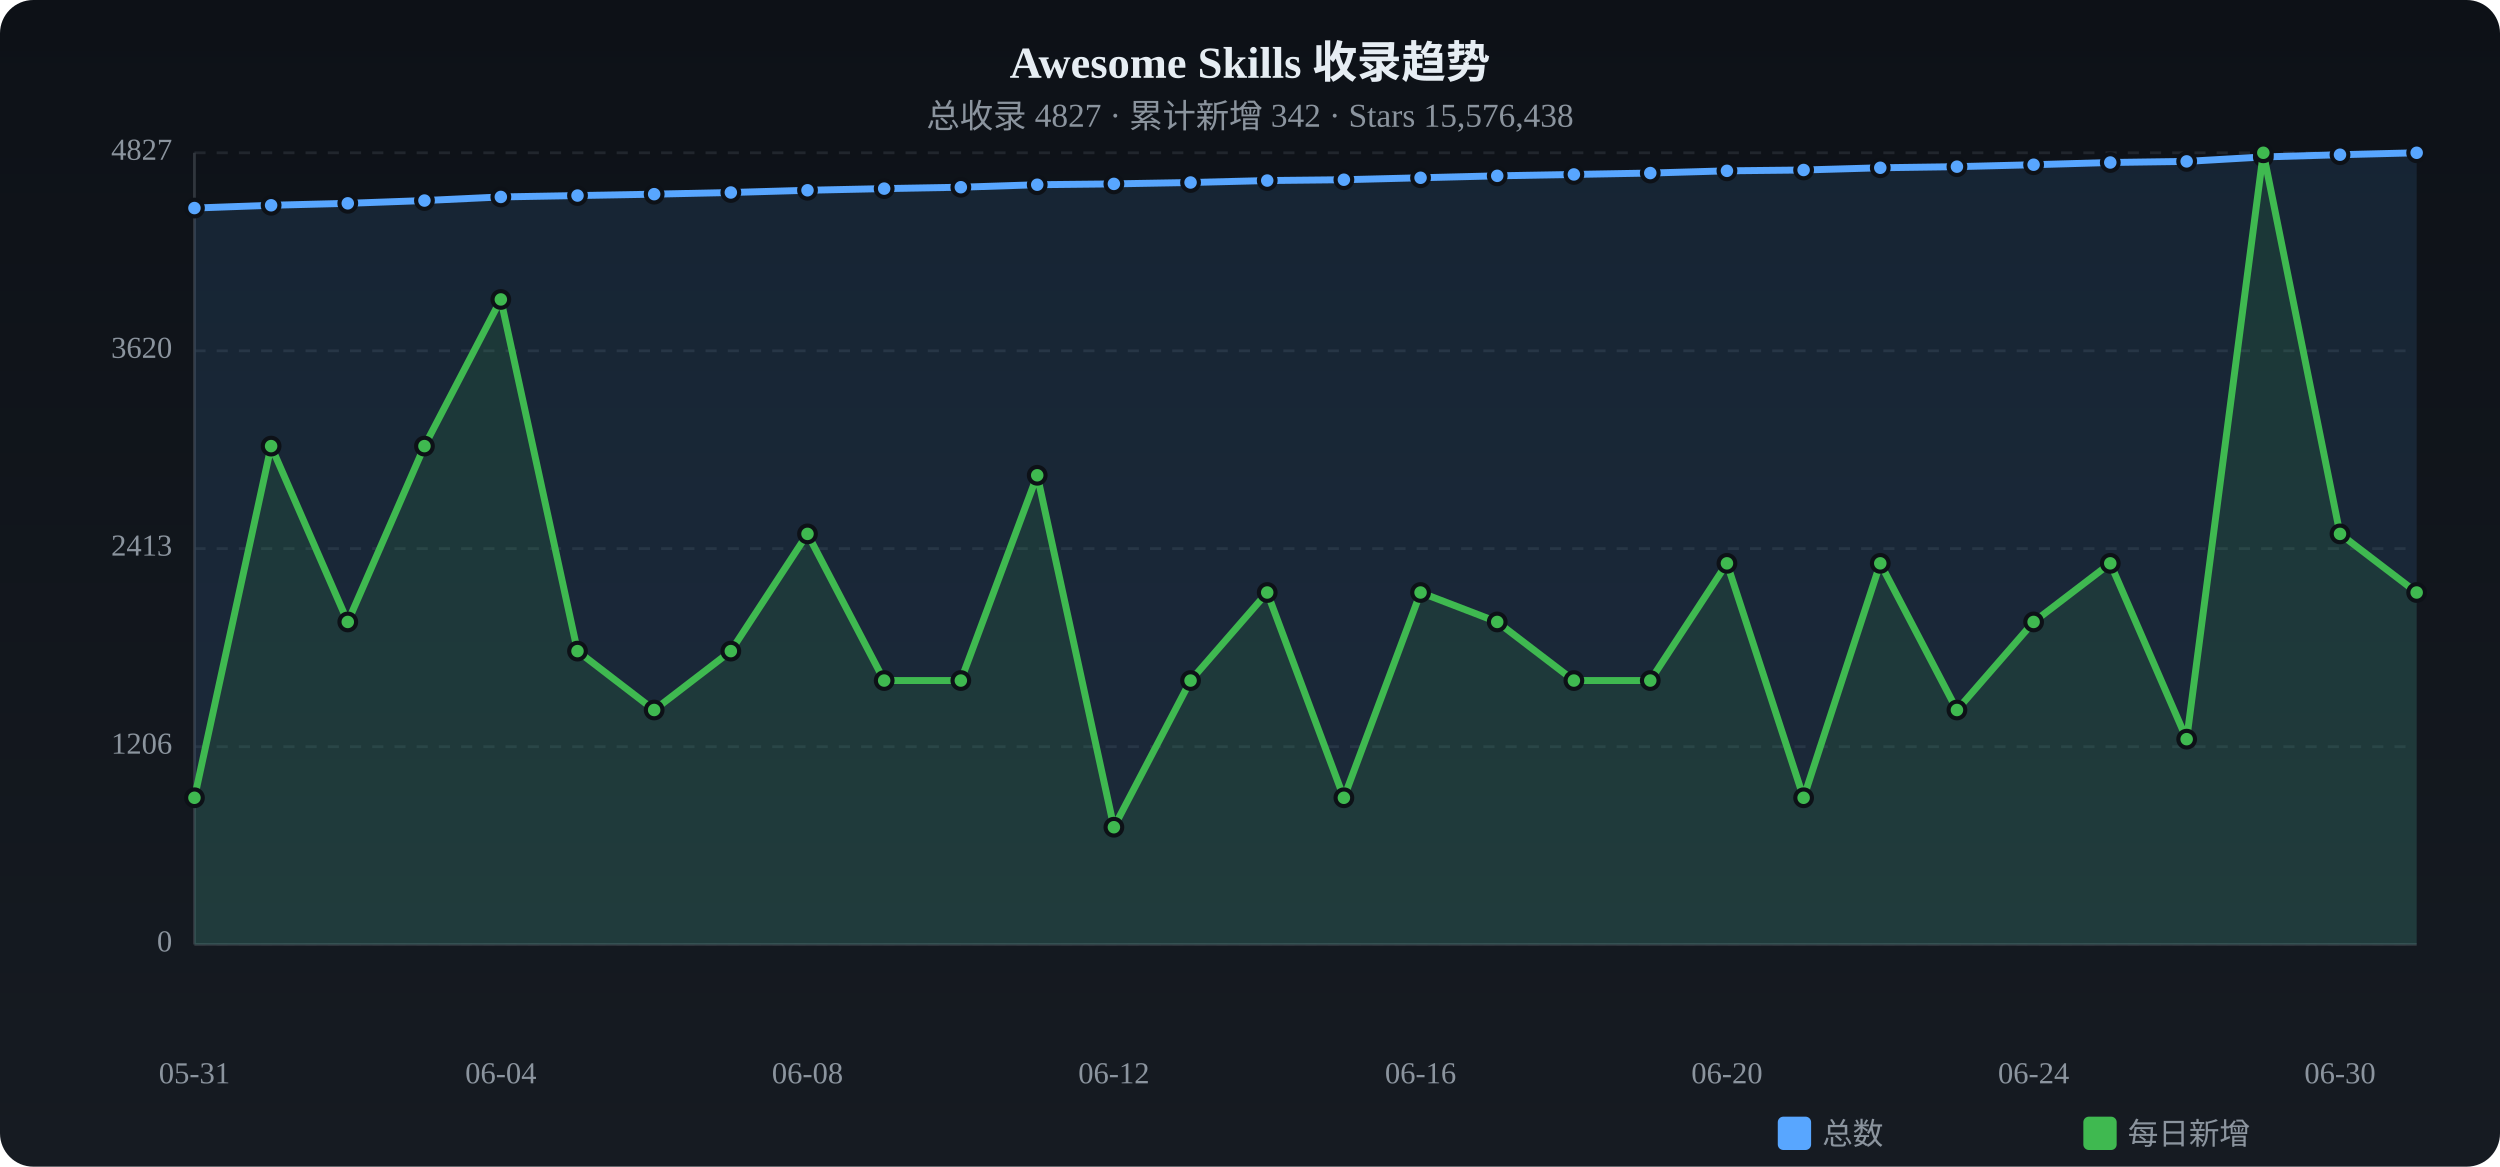
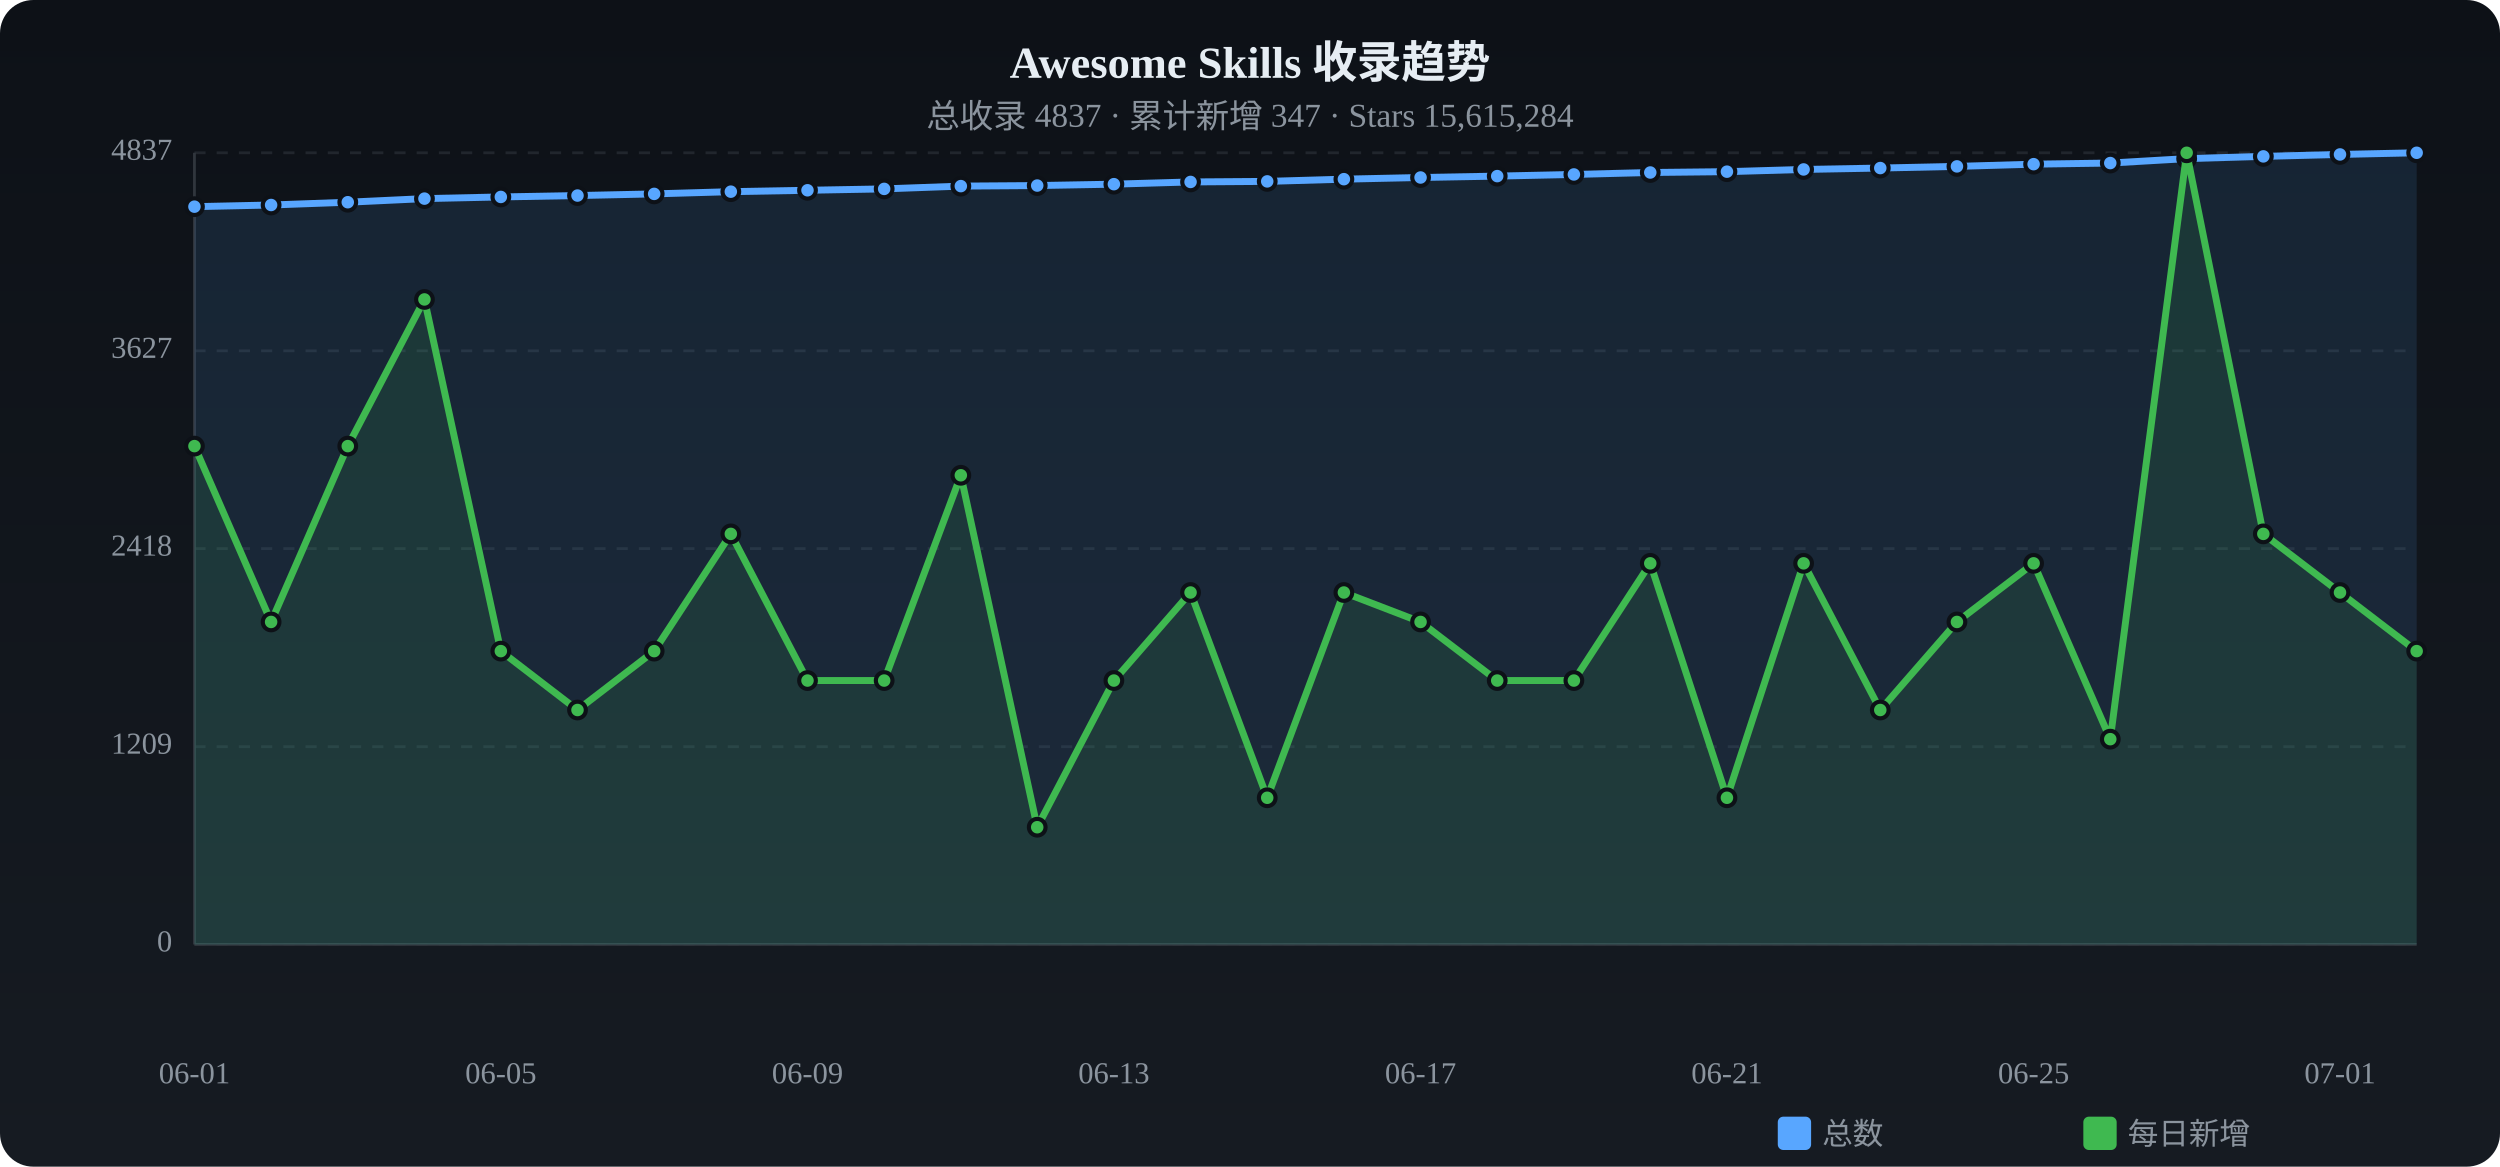
<svg xmlns="http://www.w3.org/2000/svg" viewBox="0 0 900 420" width="900" height="420">
  <defs>
    <linearGradient id="tbg" x1="0%" y1="0%" x2="0%" y2="100%">
      <stop offset="0%" stop-color="#0d1117" />
      <stop offset="100%" stop-color="#161b22" />
    </linearGradient>
  </defs>
  <rect width="900" height="420" rx="12" fill="url(#tbg)" />
  <text x="450.0" y="28" text-anchor="middle" fill="#e6edf3" font-size="16" font-weight="bold">Awesome Skills 收录趋势</text>
-   <text x="450.0" y="46" text-anchor="middle" fill="#8b949e" font-size="12">总收录 4827 · 累计新增 342 · Stars 15,576,438</text>
+   <text x="450.0" y="46" text-anchor="middle" fill="#8b949e" font-size="12">总收录 4837 · 累计新增 347 · Stars 15,615,284</text>
  <text x="62" y="340.0" text-anchor="end" fill="#8b949e" font-size="11" dominant-baseline="middle">0</text>
  <line x1="70" y1="340.0" x2="870" y2="340.0" stroke="#21262d" stroke-dasharray="4 4" />
-   <text x="62" y="268.8" text-anchor="end" fill="#8b949e" font-size="11" dominant-baseline="middle">1206</text>
+   <text x="62" y="268.8" text-anchor="end" fill="#8b949e" font-size="11" dominant-baseline="middle">1209</text>
  <line x1="70" y1="268.8" x2="870" y2="268.8" stroke="#21262d" stroke-dasharray="4 4" />
-   <text x="62" y="197.5" text-anchor="end" fill="#8b949e" font-size="11" dominant-baseline="middle">2413</text>
+   <text x="62" y="197.5" text-anchor="end" fill="#8b949e" font-size="11" dominant-baseline="middle">2418</text>
  <line x1="70" y1="197.5" x2="870" y2="197.5" stroke="#21262d" stroke-dasharray="4 4" />
-   <text x="62" y="126.3" text-anchor="end" fill="#8b949e" font-size="11" dominant-baseline="middle">3620</text>
+   <text x="62" y="126.3" text-anchor="end" fill="#8b949e" font-size="11" dominant-baseline="middle">3627</text>
  <line x1="70" y1="126.3" x2="870" y2="126.3" stroke="#21262d" stroke-dasharray="4 4" />
-   <text x="62" y="55.0" text-anchor="end" fill="#8b949e" font-size="11" dominant-baseline="middle">4827</text>
+   <text x="62" y="55.0" text-anchor="end" fill="#8b949e" font-size="11" dominant-baseline="middle">4837</text>
  <line x1="70" y1="55.0" x2="870" y2="55.0" stroke="#21262d" stroke-dasharray="4 4" />
  <line x1="70" y1="55" x2="70" y2="340" stroke="#30363d" />
  <line x1="70" y1="340" x2="870" y2="340" stroke="#30363d" />
-   <path d="M70.0,74.9 L97.6,73.9 L125.2,73.2 L152.8,72.2 L180.3,70.9 L207.9,70.4 L235.5,69.9 L263.1,69.3 L290.7,68.5 L318.3,67.9 L345.9,67.4 L373.4,66.5 L401.0,66.2 L428.6,65.7 L456.2,65.0 L483.8,64.7 L511.4,64.0 L539.0,63.3 L566.6,62.8 L594.1,62.3 L621.7,61.5 L649.3,61.2 L676.9,60.4 L704.5,60.0 L732.1,59.3 L759.7,58.5 L787.2,58.1 L814.8,56.5 L842.4,55.7 L870.0,55.0 L870.0,340 L70.0,340 Z" fill="#58a6ff" opacity="0.12" />
-   <polyline points="70.0,74.9 97.6,73.9 125.2,73.2 152.8,72.2 180.3,70.9 207.9,70.4 235.5,69.9 263.1,69.3 290.7,68.5 318.3,67.9 345.9,67.4 373.4,66.5 401.0,66.2 428.6,65.7 456.2,65.0 483.8,64.7 511.4,64.0 539.0,63.3 566.6,62.8 594.1,62.3 621.7,61.5 649.3,61.2 676.9,60.4 704.5,60.0 732.1,59.3 759.7,58.5 787.2,58.1 814.8,56.5 842.4,55.7 870.0,55.0" fill="none" stroke="#58a6ff" stroke-width="2.5" stroke-linecap="round" stroke-linejoin="round" />
-   <circle cx="70.0" cy="74.9" r="3" fill="#58a6ff" stroke="#0d1117" stroke-width="1.5" />
-   <circle cx="97.6" cy="73.9" r="3" fill="#58a6ff" stroke="#0d1117" stroke-width="1.5" />
-   <circle cx="125.2" cy="73.2" r="3" fill="#58a6ff" stroke="#0d1117" stroke-width="1.5" />
-   <circle cx="152.8" cy="72.2" r="3" fill="#58a6ff" stroke="#0d1117" stroke-width="1.5" />
+   <path d="M70.0,74.4 L97.6,73.8 L125.2,72.8 L152.8,71.5 L180.3,70.9 L207.9,70.4 L235.5,69.8 L263.1,69.0 L290.7,68.5 L318.3,68.0 L345.9,67.0 L373.4,66.8 L401.0,66.3 L428.6,65.5 L456.2,65.3 L483.8,64.5 L511.4,63.9 L539.0,63.4 L566.6,62.8 L594.1,62.1 L621.7,61.8 L649.3,61.0 L676.9,60.5 L704.5,59.9 L732.1,59.1 L759.7,58.7 L787.2,57.1 L814.8,56.3 L842.4,55.6 L870.0,55.0 L870.0,340 L70.0,340 Z" fill="#58a6ff" opacity="0.12" />
+   <polyline points="70.0,74.4 97.6,73.8 125.2,72.8 152.8,71.5 180.3,70.9 207.9,70.4 235.5,69.8 263.1,69.0 290.7,68.5 318.3,68.0 345.9,67.0 373.4,66.8 401.0,66.3 428.6,65.5 456.2,65.3 483.8,64.5 511.4,63.9 539.0,63.4 566.6,62.8 594.1,62.1 621.7,61.8 649.3,61.0 676.9,60.5 704.5,59.9 732.1,59.1 759.7,58.7 787.2,57.1 814.8,56.3 842.4,55.6 870.0,55.0" fill="none" stroke="#58a6ff" stroke-width="2.5" stroke-linecap="round" stroke-linejoin="round" />
+   <circle cx="70.0" cy="74.4" r="3" fill="#58a6ff" stroke="#0d1117" stroke-width="1.5" />
+   <circle cx="97.6" cy="73.8" r="3" fill="#58a6ff" stroke="#0d1117" stroke-width="1.5" />
+   <circle cx="125.2" cy="72.8" r="3" fill="#58a6ff" stroke="#0d1117" stroke-width="1.5" />
+   <circle cx="152.8" cy="71.5" r="3" fill="#58a6ff" stroke="#0d1117" stroke-width="1.5" />
  <circle cx="180.3" cy="70.9" r="3" fill="#58a6ff" stroke="#0d1117" stroke-width="1.5" />
  <circle cx="207.9" cy="70.4" r="3" fill="#58a6ff" stroke="#0d1117" stroke-width="1.5" />
-   <circle cx="235.5" cy="69.9" r="3" fill="#58a6ff" stroke="#0d1117" stroke-width="1.5" />
-   <circle cx="263.1" cy="69.3" r="3" fill="#58a6ff" stroke="#0d1117" stroke-width="1.5" />
+   <circle cx="235.5" cy="69.8" r="3" fill="#58a6ff" stroke="#0d1117" stroke-width="1.5" />
+   <circle cx="263.1" cy="69.0" r="3" fill="#58a6ff" stroke="#0d1117" stroke-width="1.5" />
  <circle cx="290.7" cy="68.5" r="3" fill="#58a6ff" stroke="#0d1117" stroke-width="1.5" />
-   <circle cx="318.3" cy="67.9" r="3" fill="#58a6ff" stroke="#0d1117" stroke-width="1.5" />
-   <circle cx="345.9" cy="67.4" r="3" fill="#58a6ff" stroke="#0d1117" stroke-width="1.5" />
-   <circle cx="373.4" cy="66.5" r="3" fill="#58a6ff" stroke="#0d1117" stroke-width="1.5" />
-   <circle cx="401.0" cy="66.2" r="3" fill="#58a6ff" stroke="#0d1117" stroke-width="1.5" />
-   <circle cx="428.6" cy="65.7" r="3" fill="#58a6ff" stroke="#0d1117" stroke-width="1.5" />
-   <circle cx="456.2" cy="65.0" r="3" fill="#58a6ff" stroke="#0d1117" stroke-width="1.5" />
-   <circle cx="483.8" cy="64.7" r="3" fill="#58a6ff" stroke="#0d1117" stroke-width="1.5" />
-   <circle cx="511.4" cy="64.0" r="3" fill="#58a6ff" stroke="#0d1117" stroke-width="1.5" />
-   <circle cx="539.0" cy="63.3" r="3" fill="#58a6ff" stroke="#0d1117" stroke-width="1.5" />
+   <circle cx="318.3" cy="68.0" r="3" fill="#58a6ff" stroke="#0d1117" stroke-width="1.5" />
+   <circle cx="345.9" cy="67.0" r="3" fill="#58a6ff" stroke="#0d1117" stroke-width="1.5" />
+   <circle cx="373.4" cy="66.8" r="3" fill="#58a6ff" stroke="#0d1117" stroke-width="1.5" />
+   <circle cx="401.0" cy="66.3" r="3" fill="#58a6ff" stroke="#0d1117" stroke-width="1.5" />
+   <circle cx="428.6" cy="65.5" r="3" fill="#58a6ff" stroke="#0d1117" stroke-width="1.5" />
+   <circle cx="456.2" cy="65.3" r="3" fill="#58a6ff" stroke="#0d1117" stroke-width="1.5" />
+   <circle cx="483.8" cy="64.5" r="3" fill="#58a6ff" stroke="#0d1117" stroke-width="1.5" />
+   <circle cx="511.4" cy="63.9" r="3" fill="#58a6ff" stroke="#0d1117" stroke-width="1.5" />
+   <circle cx="539.0" cy="63.4" r="3" fill="#58a6ff" stroke="#0d1117" stroke-width="1.5" />
  <circle cx="566.6" cy="62.8" r="3" fill="#58a6ff" stroke="#0d1117" stroke-width="1.5" />
-   <circle cx="594.1" cy="62.3" r="3" fill="#58a6ff" stroke="#0d1117" stroke-width="1.5" />
-   <circle cx="621.7" cy="61.5" r="3" fill="#58a6ff" stroke="#0d1117" stroke-width="1.5" />
-   <circle cx="649.3" cy="61.2" r="3" fill="#58a6ff" stroke="#0d1117" stroke-width="1.5" />
-   <circle cx="676.9" cy="60.4" r="3" fill="#58a6ff" stroke="#0d1117" stroke-width="1.5" />
-   <circle cx="704.5" cy="60.0" r="3" fill="#58a6ff" stroke="#0d1117" stroke-width="1.5" />
-   <circle cx="732.1" cy="59.3" r="3" fill="#58a6ff" stroke="#0d1117" stroke-width="1.5" />
-   <circle cx="759.7" cy="58.5" r="3" fill="#58a6ff" stroke="#0d1117" stroke-width="1.5" />
-   <circle cx="787.2" cy="58.1" r="3" fill="#58a6ff" stroke="#0d1117" stroke-width="1.5" />
-   <circle cx="814.8" cy="56.5" r="3" fill="#58a6ff" stroke="#0d1117" stroke-width="1.5" />
-   <circle cx="842.4" cy="55.7" r="3" fill="#58a6ff" stroke="#0d1117" stroke-width="1.5" />
+   <circle cx="594.1" cy="62.1" r="3" fill="#58a6ff" stroke="#0d1117" stroke-width="1.5" />
+   <circle cx="621.7" cy="61.8" r="3" fill="#58a6ff" stroke="#0d1117" stroke-width="1.5" />
+   <circle cx="649.3" cy="61.0" r="3" fill="#58a6ff" stroke="#0d1117" stroke-width="1.5" />
+   <circle cx="676.9" cy="60.5" r="3" fill="#58a6ff" stroke="#0d1117" stroke-width="1.5" />
+   <circle cx="704.5" cy="59.9" r="3" fill="#58a6ff" stroke="#0d1117" stroke-width="1.5" />
+   <circle cx="732.1" cy="59.1" r="3" fill="#58a6ff" stroke="#0d1117" stroke-width="1.5" />
+   <circle cx="759.7" cy="58.7" r="3" fill="#58a6ff" stroke="#0d1117" stroke-width="1.5" />
+   <circle cx="787.2" cy="57.1" r="3" fill="#58a6ff" stroke="#0d1117" stroke-width="1.5" />
+   <circle cx="814.8" cy="56.3" r="3" fill="#58a6ff" stroke="#0d1117" stroke-width="1.5" />
+   <circle cx="842.4" cy="55.6" r="3" fill="#58a6ff" stroke="#0d1117" stroke-width="1.5" />
  <circle cx="870.0" cy="55.0" r="3" fill="#58a6ff" stroke="#0d1117" stroke-width="1.5" />
-   <path d="M70.0,287.2 L97.6,160.6 L125.2,223.9 L152.8,160.6 L180.3,107.8 L207.9,234.4 L235.5,255.6 L263.1,234.4 L290.7,192.2 L318.3,245.0 L345.9,245.0 L373.4,171.1 L401.0,297.8 L428.6,245.0 L456.2,213.3 L483.8,287.2 L511.4,213.3 L539.0,223.9 L566.6,245.0 L594.1,245.0 L621.7,202.8 L649.3,287.2 L676.9,202.8 L704.5,255.6 L732.1,223.9 L759.7,202.8 L787.2,266.1 L814.8,55.0 L842.4,192.2 L870.0,213.3 L870.0,340 L70.0,340 Z" fill="#3fb950" opacity="0.12" />
-   <polyline points="70.0,287.2 97.6,160.6 125.2,223.9 152.8,160.6 180.3,107.8 207.9,234.4 235.5,255.6 263.1,234.4 290.7,192.2 318.3,245.0 345.9,245.0 373.4,171.1 401.0,297.8 428.6,245.0 456.2,213.3 483.8,287.2 511.4,213.3 539.0,223.9 566.6,245.0 594.1,245.0 621.7,202.8 649.3,287.2 676.9,202.8 704.5,255.6 732.1,223.9 759.7,202.8 787.2,266.1 814.8,55.0 842.4,192.2 870.0,213.3" fill="none" stroke="#3fb950" stroke-width="2.5" stroke-linecap="round" stroke-linejoin="round" />
-   <circle cx="70.0" cy="287.2" r="3" fill="#3fb950" stroke="#0d1117" stroke-width="1.5" />
-   <circle cx="97.6" cy="160.6" r="3" fill="#3fb950" stroke="#0d1117" stroke-width="1.5" />
-   <circle cx="125.2" cy="223.9" r="3" fill="#3fb950" stroke="#0d1117" stroke-width="1.5" />
-   <circle cx="152.8" cy="160.6" r="3" fill="#3fb950" stroke="#0d1117" stroke-width="1.5" />
-   <circle cx="180.3" cy="107.8" r="3" fill="#3fb950" stroke="#0d1117" stroke-width="1.5" />
-   <circle cx="207.9" cy="234.4" r="3" fill="#3fb950" stroke="#0d1117" stroke-width="1.5" />
-   <circle cx="235.5" cy="255.6" r="3" fill="#3fb950" stroke="#0d1117" stroke-width="1.5" />
-   <circle cx="263.1" cy="234.4" r="3" fill="#3fb950" stroke="#0d1117" stroke-width="1.5" />
-   <circle cx="290.7" cy="192.2" r="3" fill="#3fb950" stroke="#0d1117" stroke-width="1.5" />
+   <path d="M70.0,160.6 L97.6,223.9 L125.2,160.6 L152.8,107.8 L180.3,234.4 L207.9,255.6 L235.5,234.4 L263.1,192.2 L290.7,245.0 L318.3,245.0 L345.9,171.1 L373.4,297.8 L401.0,245.0 L428.6,213.3 L456.2,287.2 L483.8,213.3 L511.4,223.9 L539.0,245.0 L566.6,245.0 L594.1,202.8 L621.7,287.2 L649.3,202.8 L676.9,255.6 L704.5,223.9 L732.1,202.8 L759.7,266.1 L787.2,55.0 L814.8,192.2 L842.4,213.3 L870.0,234.4 L870.0,340 L70.0,340 Z" fill="#3fb950" opacity="0.12" />
+   <polyline points="70.0,160.6 97.6,223.9 125.2,160.6 152.8,107.8 180.3,234.4 207.9,255.6 235.5,234.4 263.1,192.2 290.7,245.0 318.3,245.0 345.9,171.1 373.4,297.8 401.0,245.0 428.6,213.3 456.2,287.2 483.8,213.3 511.4,223.9 539.0,245.0 566.6,245.0 594.1,202.8 621.7,287.2 649.3,202.8 676.9,255.6 704.5,223.9 732.1,202.8 759.7,266.1 787.2,55.0 814.8,192.2 842.4,213.3 870.0,234.4" fill="none" stroke="#3fb950" stroke-width="2.5" stroke-linecap="round" stroke-linejoin="round" />
+   <circle cx="70.0" cy="160.6" r="3" fill="#3fb950" stroke="#0d1117" stroke-width="1.5" />
+   <circle cx="97.6" cy="223.9" r="3" fill="#3fb950" stroke="#0d1117" stroke-width="1.5" />
+   <circle cx="125.2" cy="160.6" r="3" fill="#3fb950" stroke="#0d1117" stroke-width="1.5" />
+   <circle cx="152.8" cy="107.8" r="3" fill="#3fb950" stroke="#0d1117" stroke-width="1.5" />
+   <circle cx="180.3" cy="234.4" r="3" fill="#3fb950" stroke="#0d1117" stroke-width="1.5" />
+   <circle cx="207.9" cy="255.6" r="3" fill="#3fb950" stroke="#0d1117" stroke-width="1.5" />
+   <circle cx="235.5" cy="234.4" r="3" fill="#3fb950" stroke="#0d1117" stroke-width="1.5" />
+   <circle cx="263.1" cy="192.2" r="3" fill="#3fb950" stroke="#0d1117" stroke-width="1.5" />
+   <circle cx="290.7" cy="245.0" r="3" fill="#3fb950" stroke="#0d1117" stroke-width="1.5" />
  <circle cx="318.3" cy="245.0" r="3" fill="#3fb950" stroke="#0d1117" stroke-width="1.5" />
-   <circle cx="345.9" cy="245.0" r="3" fill="#3fb950" stroke="#0d1117" stroke-width="1.5" />
-   <circle cx="373.4" cy="171.1" r="3" fill="#3fb950" stroke="#0d1117" stroke-width="1.5" />
-   <circle cx="401.0" cy="297.8" r="3" fill="#3fb950" stroke="#0d1117" stroke-width="1.5" />
-   <circle cx="428.6" cy="245.0" r="3" fill="#3fb950" stroke="#0d1117" stroke-width="1.5" />
-   <circle cx="456.2" cy="213.3" r="3" fill="#3fb950" stroke="#0d1117" stroke-width="1.5" />
-   <circle cx="483.8" cy="287.2" r="3" fill="#3fb950" stroke="#0d1117" stroke-width="1.5" />
-   <circle cx="511.4" cy="213.3" r="3" fill="#3fb950" stroke="#0d1117" stroke-width="1.5" />
-   <circle cx="539.0" cy="223.9" r="3" fill="#3fb950" stroke="#0d1117" stroke-width="1.5" />
+   <circle cx="345.9" cy="171.1" r="3" fill="#3fb950" stroke="#0d1117" stroke-width="1.5" />
+   <circle cx="373.4" cy="297.8" r="3" fill="#3fb950" stroke="#0d1117" stroke-width="1.5" />
+   <circle cx="401.0" cy="245.0" r="3" fill="#3fb950" stroke="#0d1117" stroke-width="1.5" />
+   <circle cx="428.6" cy="213.3" r="3" fill="#3fb950" stroke="#0d1117" stroke-width="1.5" />
+   <circle cx="456.2" cy="287.2" r="3" fill="#3fb950" stroke="#0d1117" stroke-width="1.5" />
+   <circle cx="483.8" cy="213.3" r="3" fill="#3fb950" stroke="#0d1117" stroke-width="1.5" />
+   <circle cx="511.4" cy="223.9" r="3" fill="#3fb950" stroke="#0d1117" stroke-width="1.5" />
+   <circle cx="539.0" cy="245.0" r="3" fill="#3fb950" stroke="#0d1117" stroke-width="1.5" />
  <circle cx="566.6" cy="245.0" r="3" fill="#3fb950" stroke="#0d1117" stroke-width="1.5" />
-   <circle cx="594.1" cy="245.0" r="3" fill="#3fb950" stroke="#0d1117" stroke-width="1.5" />
-   <circle cx="621.7" cy="202.8" r="3" fill="#3fb950" stroke="#0d1117" stroke-width="1.5" />
-   <circle cx="649.3" cy="287.2" r="3" fill="#3fb950" stroke="#0d1117" stroke-width="1.5" />
-   <circle cx="676.9" cy="202.8" r="3" fill="#3fb950" stroke="#0d1117" stroke-width="1.5" />
-   <circle cx="704.5" cy="255.6" r="3" fill="#3fb950" stroke="#0d1117" stroke-width="1.5" />
-   <circle cx="732.1" cy="223.9" r="3" fill="#3fb950" stroke="#0d1117" stroke-width="1.5" />
-   <circle cx="759.7" cy="202.8" r="3" fill="#3fb950" stroke="#0d1117" stroke-width="1.5" />
-   <circle cx="787.2" cy="266.1" r="3" fill="#3fb950" stroke="#0d1117" stroke-width="1.5" />
-   <circle cx="814.8" cy="55.0" r="3" fill="#3fb950" stroke="#0d1117" stroke-width="1.5" />
-   <circle cx="842.4" cy="192.2" r="3" fill="#3fb950" stroke="#0d1117" stroke-width="1.5" />
-   <circle cx="870.0" cy="213.3" r="3" fill="#3fb950" stroke="#0d1117" stroke-width="1.5" />
-   <text x="70.0" y="390" text-anchor="middle" fill="#8b949e" font-size="11">05-31</text>
-   <text x="180.3" y="390" text-anchor="middle" fill="#8b949e" font-size="11">06-04</text>
-   <text x="290.7" y="390" text-anchor="middle" fill="#8b949e" font-size="11">06-08</text>
-   <text x="401.0" y="390" text-anchor="middle" fill="#8b949e" font-size="11">06-12</text>
-   <text x="511.4" y="390" text-anchor="middle" fill="#8b949e" font-size="11">06-16</text>
-   <text x="621.7" y="390" text-anchor="middle" fill="#8b949e" font-size="11">06-20</text>
-   <text x="732.1" y="390" text-anchor="middle" fill="#8b949e" font-size="11">06-24</text>
-   <text x="842.4" y="390" text-anchor="middle" fill="#8b949e" font-size="11">06-30</text>
+   <circle cx="594.1" cy="202.8" r="3" fill="#3fb950" stroke="#0d1117" stroke-width="1.5" />
+   <circle cx="621.7" cy="287.2" r="3" fill="#3fb950" stroke="#0d1117" stroke-width="1.5" />
+   <circle cx="649.3" cy="202.8" r="3" fill="#3fb950" stroke="#0d1117" stroke-width="1.5" />
+   <circle cx="676.9" cy="255.6" r="3" fill="#3fb950" stroke="#0d1117" stroke-width="1.5" />
+   <circle cx="704.5" cy="223.9" r="3" fill="#3fb950" stroke="#0d1117" stroke-width="1.5" />
+   <circle cx="732.1" cy="202.8" r="3" fill="#3fb950" stroke="#0d1117" stroke-width="1.5" />
+   <circle cx="759.7" cy="266.1" r="3" fill="#3fb950" stroke="#0d1117" stroke-width="1.5" />
+   <circle cx="787.2" cy="55.0" r="3" fill="#3fb950" stroke="#0d1117" stroke-width="1.5" />
+   <circle cx="814.8" cy="192.2" r="3" fill="#3fb950" stroke="#0d1117" stroke-width="1.5" />
+   <circle cx="842.4" cy="213.3" r="3" fill="#3fb950" stroke="#0d1117" stroke-width="1.5" />
+   <circle cx="870.0" cy="234.4" r="3" fill="#3fb950" stroke="#0d1117" stroke-width="1.5" />
+   <text x="70.0" y="390" text-anchor="middle" fill="#8b949e" font-size="11">06-01</text>
+   <text x="180.3" y="390" text-anchor="middle" fill="#8b949e" font-size="11">06-05</text>
+   <text x="290.7" y="390" text-anchor="middle" fill="#8b949e" font-size="11">06-09</text>
+   <text x="401.0" y="390" text-anchor="middle" fill="#8b949e" font-size="11">06-13</text>
+   <text x="511.4" y="390" text-anchor="middle" fill="#8b949e" font-size="11">06-17</text>
+   <text x="621.7" y="390" text-anchor="middle" fill="#8b949e" font-size="11">06-21</text>
+   <text x="732.1" y="390" text-anchor="middle" fill="#8b949e" font-size="11">06-25</text>
+   <text x="842.4" y="390" text-anchor="middle" fill="#8b949e" font-size="11">07-01</text>
  <rect x="640" y="402" width="12" height="12" rx="2" fill="#58a6ff" />
  <text x="656" y="412" fill="#8b949e" font-size="11">总数</text>
  <rect x="750" y="402" width="12" height="12" rx="2" fill="#3fb950" />
  <text x="766" y="412" fill="#8b949e" font-size="11">每日新增</text>
</svg>
